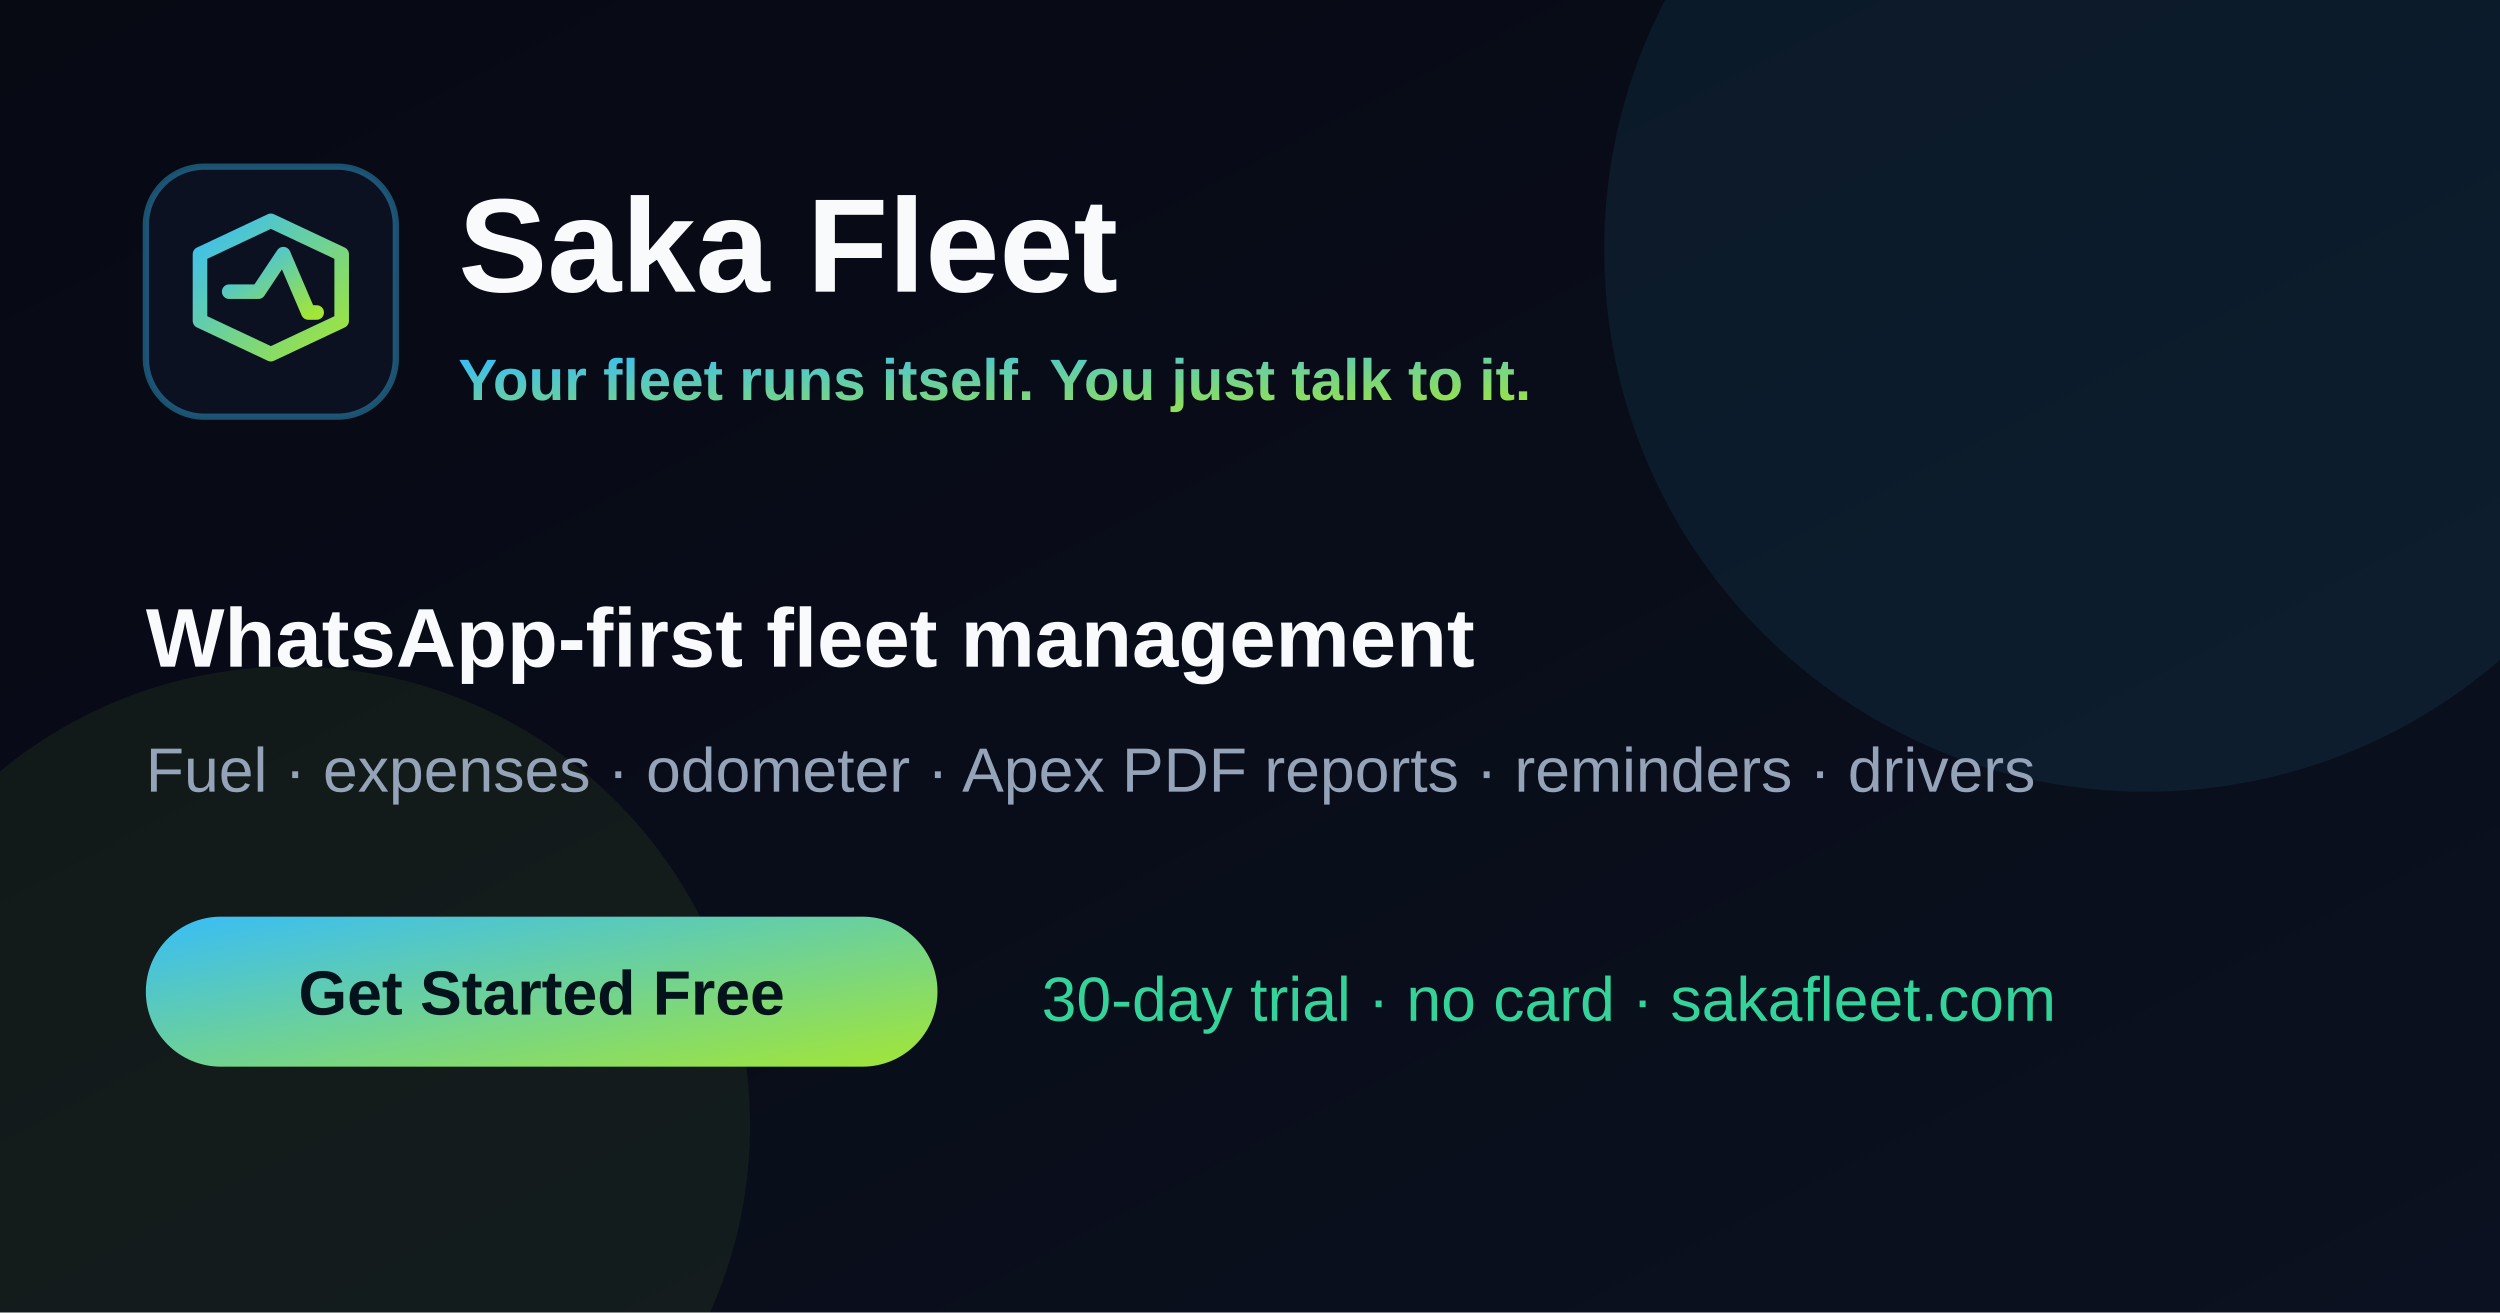
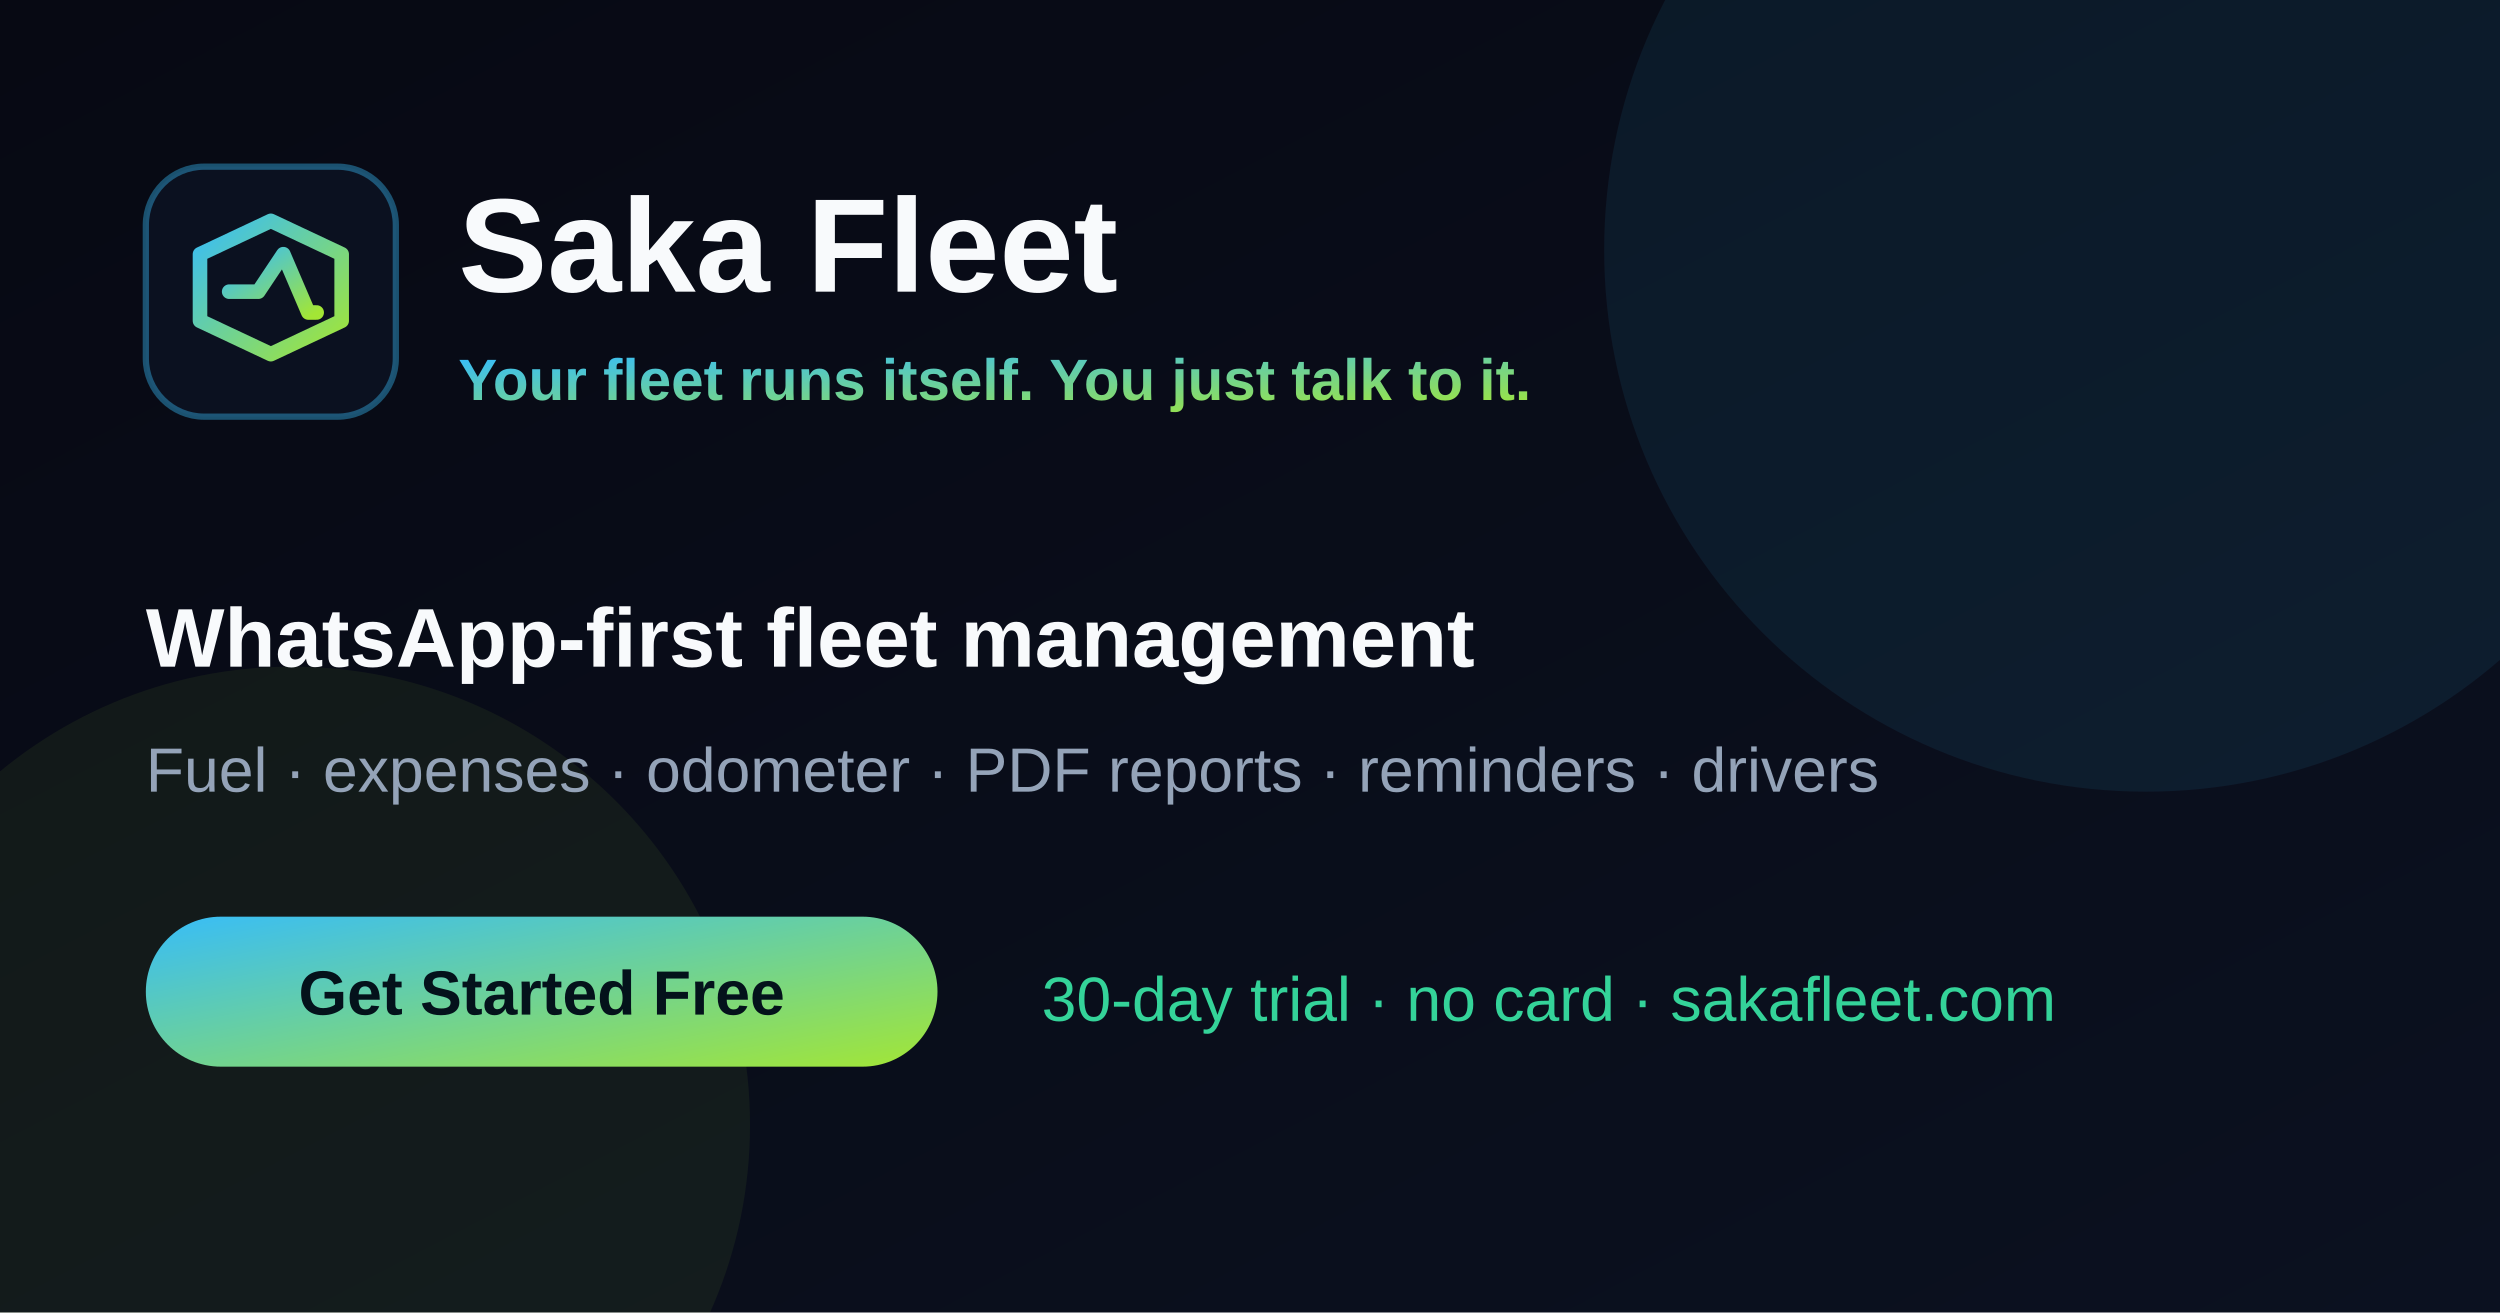
<svg xmlns="http://www.w3.org/2000/svg" viewBox="0 0 1200 630" role="img" aria-label="Saka Fleet">
  <defs>
    <linearGradient id="bg" x1="0" y1="0" x2="1" y2="1">
      <stop offset="0" stop-color="#070913" />
      <stop offset="1" stop-color="#0B1120" />
    </linearGradient>
    <linearGradient id="g" x1="0" y1="0" x2="1" y2="1">
      <stop offset="0" stop-color="#38BDF8" />
      <stop offset="1" stop-color="#A3E635" />
    </linearGradient>
  </defs>
  <rect width="1200" height="630" fill="url(#bg)" />
  <circle cx="1030" cy="120" r="260" fill="#38BDF8" opacity="0.08" />
  <circle cx="140" cy="540" r="220" fill="#A3E635" opacity="0.07" />
  <rect x="70" y="80" width="120" height="120" rx="28" fill="#0B1120" stroke="#38BDF8" stroke-opacity=".4" stroke-width="3" />
  <path d="M130 106 L164 122 V154 L130 170 L96 154 V122 Z" fill="none" stroke="url(#g)" stroke-width="7" stroke-linejoin="round" />
  <path d="M110 140 L124 140 L136 122 L148 150 L152 150" fill="none" stroke="url(#g)" stroke-width="7" stroke-linecap="round" stroke-linejoin="round" />
  <text x="220" y="140" font-family="Arial, Helvetica, sans-serif" font-size="64" font-weight="800" fill="#F8FAFC">Saka Fleet</text>
  <text x="220" y="192" font-family="Arial, Helvetica, sans-serif" font-size="28" fill="url(#g)" font-weight="700">Your fleet runs itself. You just talk to it.</text>
  <text x="70" y="320" font-family="Arial, Helvetica, sans-serif" font-size="40" fill="#F8FAFC" font-weight="800">WhatsApp-first fleet management</text>
-   <text x="70" y="380" font-family="Arial, Helvetica, sans-serif" font-size="30" fill="#94A3B8">Fuel · expenses · odometer · Apex PDF reports · reminders · drivers</text>
+   <text x="70" y="380" font-family="Arial, Helvetica, sans-serif" font-size="30" fill="#94A3B8">Fuel · expenses · odometer · PDF reports · reminders · drivers</text>
  <rect x="70" y="440" width="380" height="72" rx="36" fill="url(#g)" />
  <text x="260" y="487" font-family="Arial, Helvetica, sans-serif" font-size="30" fill="#04121B" font-weight="800" text-anchor="middle">Get Started Free</text>
  <text x="500" y="490" font-family="Arial, Helvetica, sans-serif" font-size="30" fill="#34D399">30-day trial · no card · sakafleet.com</text>
</svg>
